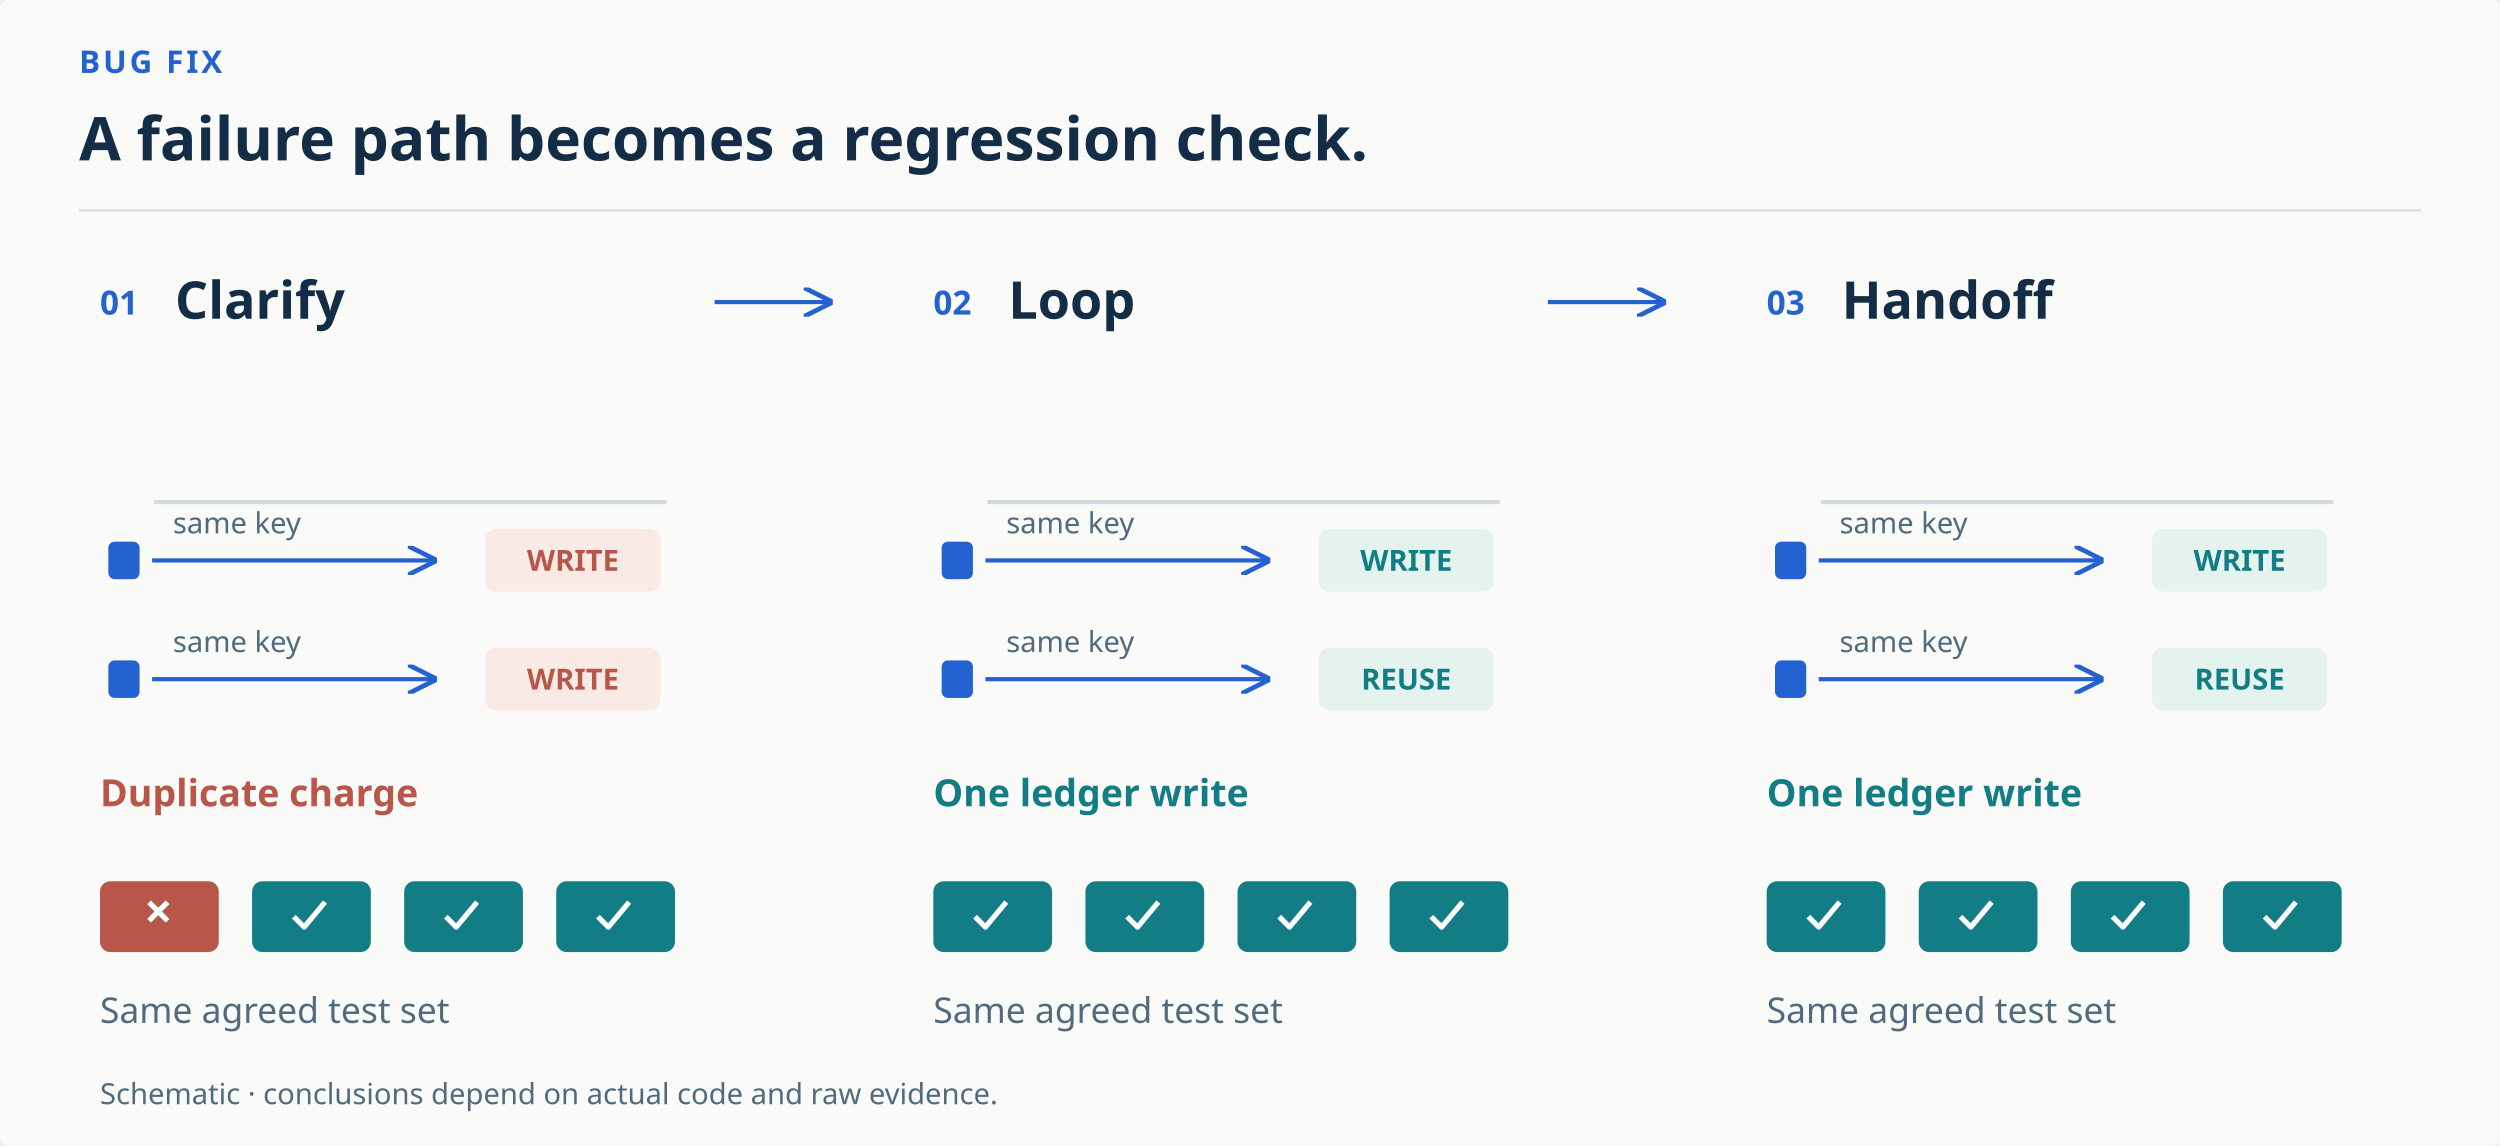
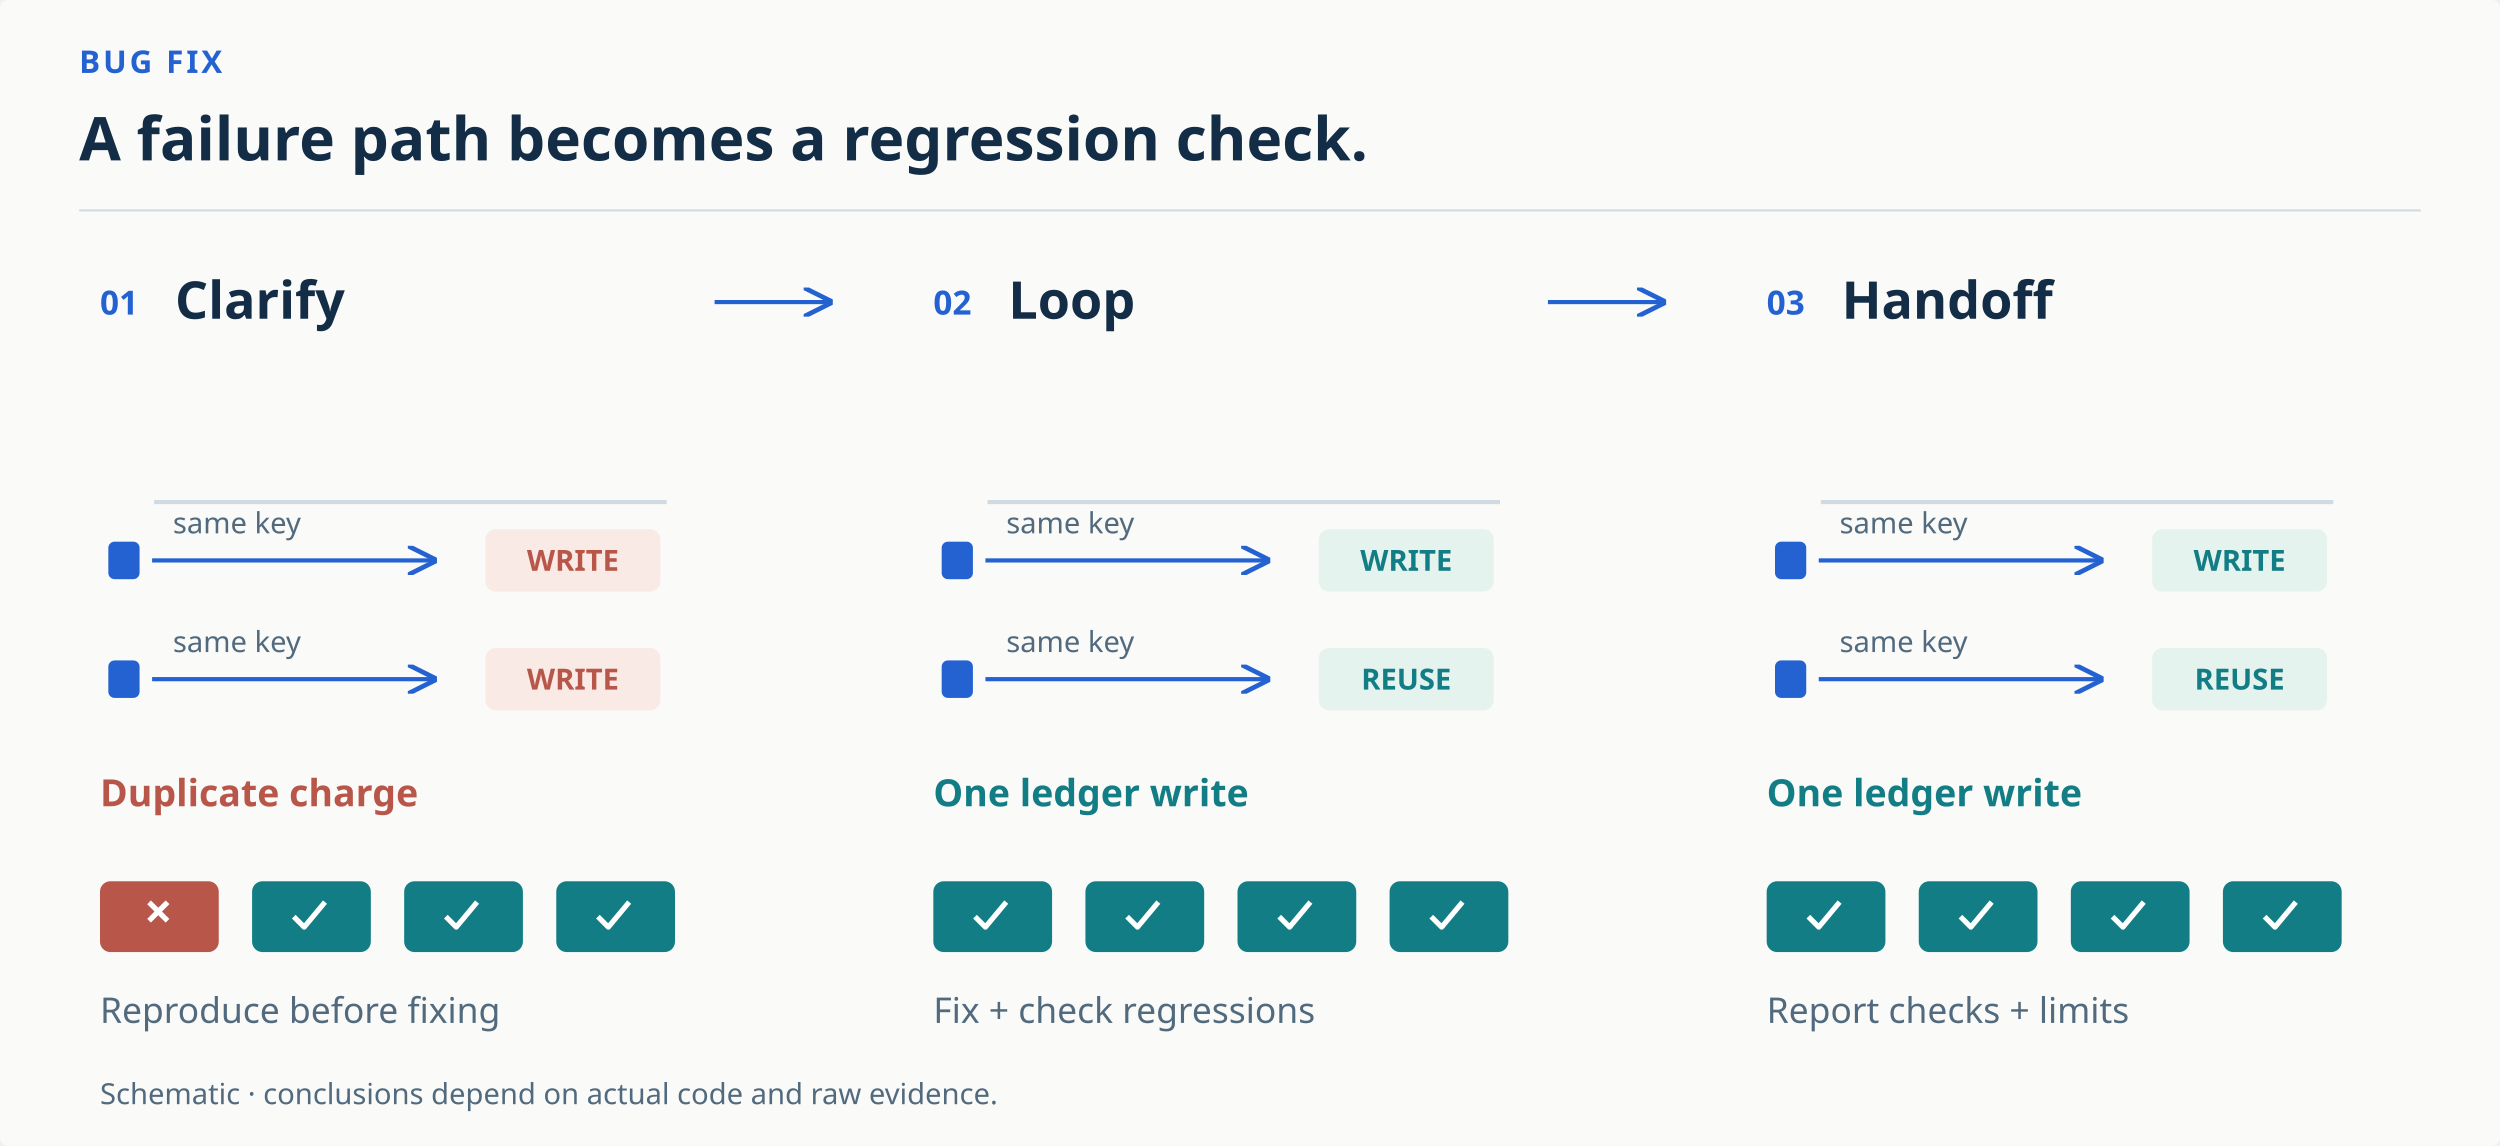
<svg xmlns="http://www.w3.org/2000/svg" width="1200" height="550" viewBox="0 0 1200 550" role="img" aria-labelledby="title desc">
  <defs>
    <marker id="arrow" viewBox="0 0 8 8" refX="7" refY="4" markerWidth="7" markerHeight="7" orient="auto-start-reverse">
      <path d="M0 0 8 4 0 8" fill="none" stroke="#2462d2" stroke-width="1.3" />
    </marker>
    <pattern id="grid" width="24" height="24" patternUnits="userSpaceOnUse">
      <path d="M24 0H0V24" fill="none" stroke="#dce6ed" stroke-width="0.7" />
    </pattern>
  </defs>
  <rect width="1200" height="550" rx="4" fill="#fafbf9" />
  <text x="38" y="35" fill="#2462d2" font-family="-apple-system, BlinkMacSystemFont, 'Segoe UI', 'Noto Sans', Helvetica, Arial, 'PingFang SC', 'Microsoft YaHei', sans-serif" font-size="15" font-weight="650" text-anchor="start" letter-spacing="1.4">BUG FIX</text>
  <text x="38" y="77" fill="#142d47" font-family="-apple-system, BlinkMacSystemFont, 'Segoe UI', 'Noto Sans', Helvetica, Arial, 'PingFang SC', 'Microsoft YaHei', sans-serif" font-size="29" font-weight="650" text-anchor="start">A failure path becomes a regression check.</text>
  <path d="M38 101L1162 101" fill="none" stroke="#cfdae2" stroke-width="1" />
  <text x="48" y="151" fill="#2462d2" font-family="-apple-system, BlinkMacSystemFont, 'Segoe UI', 'Noto Sans', Helvetica, Arial, 'PingFang SC', 'Microsoft YaHei', sans-serif" font-size="16" font-weight="650" text-anchor="start">01</text>
  <text x="84" y="153" fill="#142d47" font-family="-apple-system, BlinkMacSystemFont, 'Segoe UI', 'Noto Sans', Helvetica, Arial, 'PingFang SC', 'Microsoft YaHei', sans-serif" font-size="25" font-weight="650" text-anchor="start">Clarify</text>
  <path d="M343 145L398 145" fill="none" stroke="#2462d2" stroke-width="2" marker-end="url(#arrow)" />
  <text x="448" y="151" fill="#2462d2" font-family="-apple-system, BlinkMacSystemFont, 'Segoe UI', 'Noto Sans', Helvetica, Arial, 'PingFang SC', 'Microsoft YaHei', sans-serif" font-size="16" font-weight="650" text-anchor="start">02</text>
  <text x="484" y="153" fill="#142d47" font-family="-apple-system, BlinkMacSystemFont, 'Segoe UI', 'Noto Sans', Helvetica, Arial, 'PingFang SC', 'Microsoft YaHei', sans-serif" font-size="25" font-weight="650" text-anchor="start">Loop</text>
  <path d="M743 145L798 145" fill="none" stroke="#2462d2" stroke-width="2" marker-end="url(#arrow)" />
  <text x="848" y="151" fill="#2462d2" font-family="-apple-system, BlinkMacSystemFont, 'Segoe UI', 'Noto Sans', Helvetica, Arial, 'PingFang SC', 'Microsoft YaHei', sans-serif" font-size="16" font-weight="650" text-anchor="start">03</text>
  <text x="884" y="153" fill="#142d47" font-family="-apple-system, BlinkMacSystemFont, 'Segoe UI', 'Noto Sans', Helvetica, Arial, 'PingFang SC', 'Microsoft YaHei', sans-serif" font-size="25" font-weight="650" text-anchor="start">Handoff</text>
  <path d="M74 241L320 241" fill="none" stroke="#cfdae2" stroke-width="2" />
  <path d="M73 269H208" fill="none" stroke="#2462d2" stroke-width="2" stroke-linejoin="round" marker-end="url(#arrow)" />
  <rect x="52" y="260" width="15" height="18" rx="3" fill="#2462d2" />
  <text x="83" y="256" fill="#526a7e" font-family="-apple-system, BlinkMacSystemFont, 'Segoe UI', 'Noto Sans', Helvetica, Arial, 'PingFang SC', 'Microsoft YaHei', sans-serif" font-size="14" font-weight="400" text-anchor="start">same key</text>
  <rect x="233" y="254" width="84" height="30" rx="5" fill="#f9eae6" />
  <text x="275" y="274" fill="#b85649" font-family="-apple-system, BlinkMacSystemFont, 'Segoe UI', 'Noto Sans', Helvetica, Arial, 'PingFang SC', 'Microsoft YaHei', sans-serif" font-size="14" font-weight="600" text-anchor="middle">WRITE</text>
  <path d="M73 326H208" fill="none" stroke="#2462d2" stroke-width="2" stroke-linejoin="round" marker-end="url(#arrow)" />
  <rect x="52" y="317" width="15" height="18" rx="3" fill="#2462d2" />
  <text x="83" y="313" fill="#526a7e" font-family="-apple-system, BlinkMacSystemFont, 'Segoe UI', 'Noto Sans', Helvetica, Arial, 'PingFang SC', 'Microsoft YaHei', sans-serif" font-size="14" font-weight="400" text-anchor="start">same key</text>
  <rect x="233" y="311" width="84" height="30" rx="5" fill="#f9eae6" />
  <text x="275" y="331" fill="#b85649" font-family="-apple-system, BlinkMacSystemFont, 'Segoe UI', 'Noto Sans', Helvetica, Arial, 'PingFang SC', 'Microsoft YaHei', sans-serif" font-size="14" font-weight="600" text-anchor="middle">WRITE</text>
  <text x="48" y="387" fill="#b85649" font-family="-apple-system, BlinkMacSystemFont, 'Segoe UI', 'Noto Sans', Helvetica, Arial, 'PingFang SC', 'Microsoft YaHei', sans-serif" font-size="18" font-weight="600" text-anchor="start">Duplicate charge</text>
  <rect x="48" y="423" width="57" height="34" rx="5" fill="#b85649" />
  <text x="76" y="446" fill="white" font-family="-apple-system, BlinkMacSystemFont, 'Segoe UI', 'Noto Sans', Helvetica, Arial, 'PingFang SC', 'Microsoft YaHei', sans-serif" font-size="24" font-weight="600" text-anchor="middle">×</text>
  <rect x="121" y="423" width="57" height="34" rx="5" fill="#137d85" />
  <path d="M141 440l5 5 10 -12" fill="none" stroke="white" stroke-width="2.5" stroke-linejoin="round" />
  <rect x="194" y="423" width="57" height="34" rx="5" fill="#137d85" />
  <path d="M214 440l5 5 10 -12" fill="none" stroke="white" stroke-width="2.5" stroke-linejoin="round" />
  <rect x="267" y="423" width="57" height="34" rx="5" fill="#137d85" />
  <path d="M287 440l5 5 10 -12" fill="none" stroke="white" stroke-width="2.5" stroke-linejoin="round" />
-   <text x="48" y="491" fill="#526a7e" font-family="-apple-system, BlinkMacSystemFont, 'Segoe UI', 'Noto Sans', Helvetica, Arial, 'PingFang SC', 'Microsoft YaHei', sans-serif" font-size="17" font-weight="400" text-anchor="start">Same agreed test set</text>
+   <text x="48" y="491" fill="#526a7e" font-family="-apple-system, BlinkMacSystemFont, 'Segoe UI', 'Noto Sans', Helvetica, Arial, 'PingFang SC', 'Microsoft YaHei', sans-serif" font-size="17" font-weight="400" text-anchor="start">Reproduce before fixing</text>
  <path d="M474 241L720 241" fill="none" stroke="#cfdae2" stroke-width="2" />
  <path d="M473 269H608" fill="none" stroke="#2462d2" stroke-width="2" stroke-linejoin="round" marker-end="url(#arrow)" />
  <rect x="452" y="260" width="15" height="18" rx="3" fill="#2462d2" />
  <text x="483" y="256" fill="#526a7e" font-family="-apple-system, BlinkMacSystemFont, 'Segoe UI', 'Noto Sans', Helvetica, Arial, 'PingFang SC', 'Microsoft YaHei', sans-serif" font-size="14" font-weight="400" text-anchor="start">same key</text>
  <rect x="633" y="254" width="84" height="30" rx="5" fill="#e5f3ef" />
  <text x="675" y="274" fill="#137d85" font-family="-apple-system, BlinkMacSystemFont, 'Segoe UI', 'Noto Sans', Helvetica, Arial, 'PingFang SC', 'Microsoft YaHei', sans-serif" font-size="14" font-weight="600" text-anchor="middle">WRITE</text>
  <path d="M473 326H608" fill="none" stroke="#2462d2" stroke-width="2" stroke-linejoin="round" marker-end="url(#arrow)" />
  <rect x="452" y="317" width="15" height="18" rx="3" fill="#2462d2" />
  <text x="483" y="313" fill="#526a7e" font-family="-apple-system, BlinkMacSystemFont, 'Segoe UI', 'Noto Sans', Helvetica, Arial, 'PingFang SC', 'Microsoft YaHei', sans-serif" font-size="14" font-weight="400" text-anchor="start">same key</text>
  <rect x="633" y="311" width="84" height="30" rx="5" fill="#e5f3ef" />
  <text x="675" y="331" fill="#137d85" font-family="-apple-system, BlinkMacSystemFont, 'Segoe UI', 'Noto Sans', Helvetica, Arial, 'PingFang SC', 'Microsoft YaHei', sans-serif" font-size="14" font-weight="600" text-anchor="middle">REUSE</text>
  <text x="448" y="387" fill="#137d85" font-family="-apple-system, BlinkMacSystemFont, 'Segoe UI', 'Noto Sans', Helvetica, Arial, 'PingFang SC', 'Microsoft YaHei', sans-serif" font-size="18" font-weight="600" text-anchor="start">One ledger write</text>
  <rect x="448" y="423" width="57" height="34" rx="5" fill="#137d85" />
  <path d="M468 440l5 5 10 -12" fill="none" stroke="white" stroke-width="2.5" stroke-linejoin="round" />
  <rect x="521" y="423" width="57" height="34" rx="5" fill="#137d85" />
  <path d="M541 440l5 5 10 -12" fill="none" stroke="white" stroke-width="2.5" stroke-linejoin="round" />
  <rect x="594" y="423" width="57" height="34" rx="5" fill="#137d85" />
  <path d="M614 440l5 5 10 -12" fill="none" stroke="white" stroke-width="2.5" stroke-linejoin="round" />
  <rect x="667" y="423" width="57" height="34" rx="5" fill="#137d85" />
  <path d="M687 440l5 5 10 -12" fill="none" stroke="white" stroke-width="2.5" stroke-linejoin="round" />
-   <text x="448" y="491" fill="#526a7e" font-family="-apple-system, BlinkMacSystemFont, 'Segoe UI', 'Noto Sans', Helvetica, Arial, 'PingFang SC', 'Microsoft YaHei', sans-serif" font-size="17" font-weight="400" text-anchor="start">Same agreed test set</text>
+   <text x="448" y="491" fill="#526a7e" font-family="-apple-system, BlinkMacSystemFont, 'Segoe UI', 'Noto Sans', Helvetica, Arial, 'PingFang SC', 'Microsoft YaHei', sans-serif" font-size="17" font-weight="400" text-anchor="start">Fix + check regressions</text>
  <path d="M874 241L1120 241" fill="none" stroke="#cfdae2" stroke-width="2" />
  <path d="M873 269H1008" fill="none" stroke="#2462d2" stroke-width="2" stroke-linejoin="round" marker-end="url(#arrow)" />
  <rect x="852" y="260" width="15" height="18" rx="3" fill="#2462d2" />
  <text x="883" y="256" fill="#526a7e" font-family="-apple-system, BlinkMacSystemFont, 'Segoe UI', 'Noto Sans', Helvetica, Arial, 'PingFang SC', 'Microsoft YaHei', sans-serif" font-size="14" font-weight="400" text-anchor="start">same key</text>
  <rect x="1033" y="254" width="84" height="30" rx="5" fill="#e5f3ef" />
  <text x="1075" y="274" fill="#137d85" font-family="-apple-system, BlinkMacSystemFont, 'Segoe UI', 'Noto Sans', Helvetica, Arial, 'PingFang SC', 'Microsoft YaHei', sans-serif" font-size="14" font-weight="600" text-anchor="middle">WRITE</text>
  <path d="M873 326H1008" fill="none" stroke="#2462d2" stroke-width="2" stroke-linejoin="round" marker-end="url(#arrow)" />
  <rect x="852" y="317" width="15" height="18" rx="3" fill="#2462d2" />
  <text x="883" y="313" fill="#526a7e" font-family="-apple-system, BlinkMacSystemFont, 'Segoe UI', 'Noto Sans', Helvetica, Arial, 'PingFang SC', 'Microsoft YaHei', sans-serif" font-size="14" font-weight="400" text-anchor="start">same key</text>
  <rect x="1033" y="311" width="84" height="30" rx="5" fill="#e5f3ef" />
  <text x="1075" y="331" fill="#137d85" font-family="-apple-system, BlinkMacSystemFont, 'Segoe UI', 'Noto Sans', Helvetica, Arial, 'PingFang SC', 'Microsoft YaHei', sans-serif" font-size="14" font-weight="600" text-anchor="middle">REUSE</text>
  <text x="848" y="387" fill="#137d85" font-family="-apple-system, BlinkMacSystemFont, 'Segoe UI', 'Noto Sans', Helvetica, Arial, 'PingFang SC', 'Microsoft YaHei', sans-serif" font-size="18" font-weight="600" text-anchor="start">One ledger write</text>
  <rect x="848" y="423" width="57" height="34" rx="5" fill="#137d85" />
  <path d="M868 440l5 5 10 -12" fill="none" stroke="white" stroke-width="2.5" stroke-linejoin="round" />
  <rect x="921" y="423" width="57" height="34" rx="5" fill="#137d85" />
  <path d="M941 440l5 5 10 -12" fill="none" stroke="white" stroke-width="2.5" stroke-linejoin="round" />
  <rect x="994" y="423" width="57" height="34" rx="5" fill="#137d85" />
  <path d="M1014 440l5 5 10 -12" fill="none" stroke="white" stroke-width="2.5" stroke-linejoin="round" />
  <rect x="1067" y="423" width="57" height="34" rx="5" fill="#137d85" />
  <path d="M1087 440l5 5 10 -12" fill="none" stroke="white" stroke-width="2.5" stroke-linejoin="round" />
-   <text x="848" y="491" fill="#526a7e" font-family="-apple-system, BlinkMacSystemFont, 'Segoe UI', 'Noto Sans', Helvetica, Arial, 'PingFang SC', 'Microsoft YaHei', sans-serif" font-size="17" font-weight="400" text-anchor="start">Same agreed test set</text>
+   <text x="848" y="491" fill="#526a7e" font-family="-apple-system, BlinkMacSystemFont, 'Segoe UI', 'Noto Sans', Helvetica, Arial, 'PingFang SC', 'Microsoft YaHei', sans-serif" font-size="17" font-weight="400" text-anchor="start">Report checks + limits</text>
  <text x="48" y="530" fill="#526a7e" font-family="-apple-system, BlinkMacSystemFont, 'Segoe UI', 'Noto Sans', Helvetica, Arial, 'PingFang SC', 'Microsoft YaHei', sans-serif" font-size="14" font-weight="400" text-anchor="start">Schematic · conclusions depend on actual code and raw evidence.</text>
</svg>
